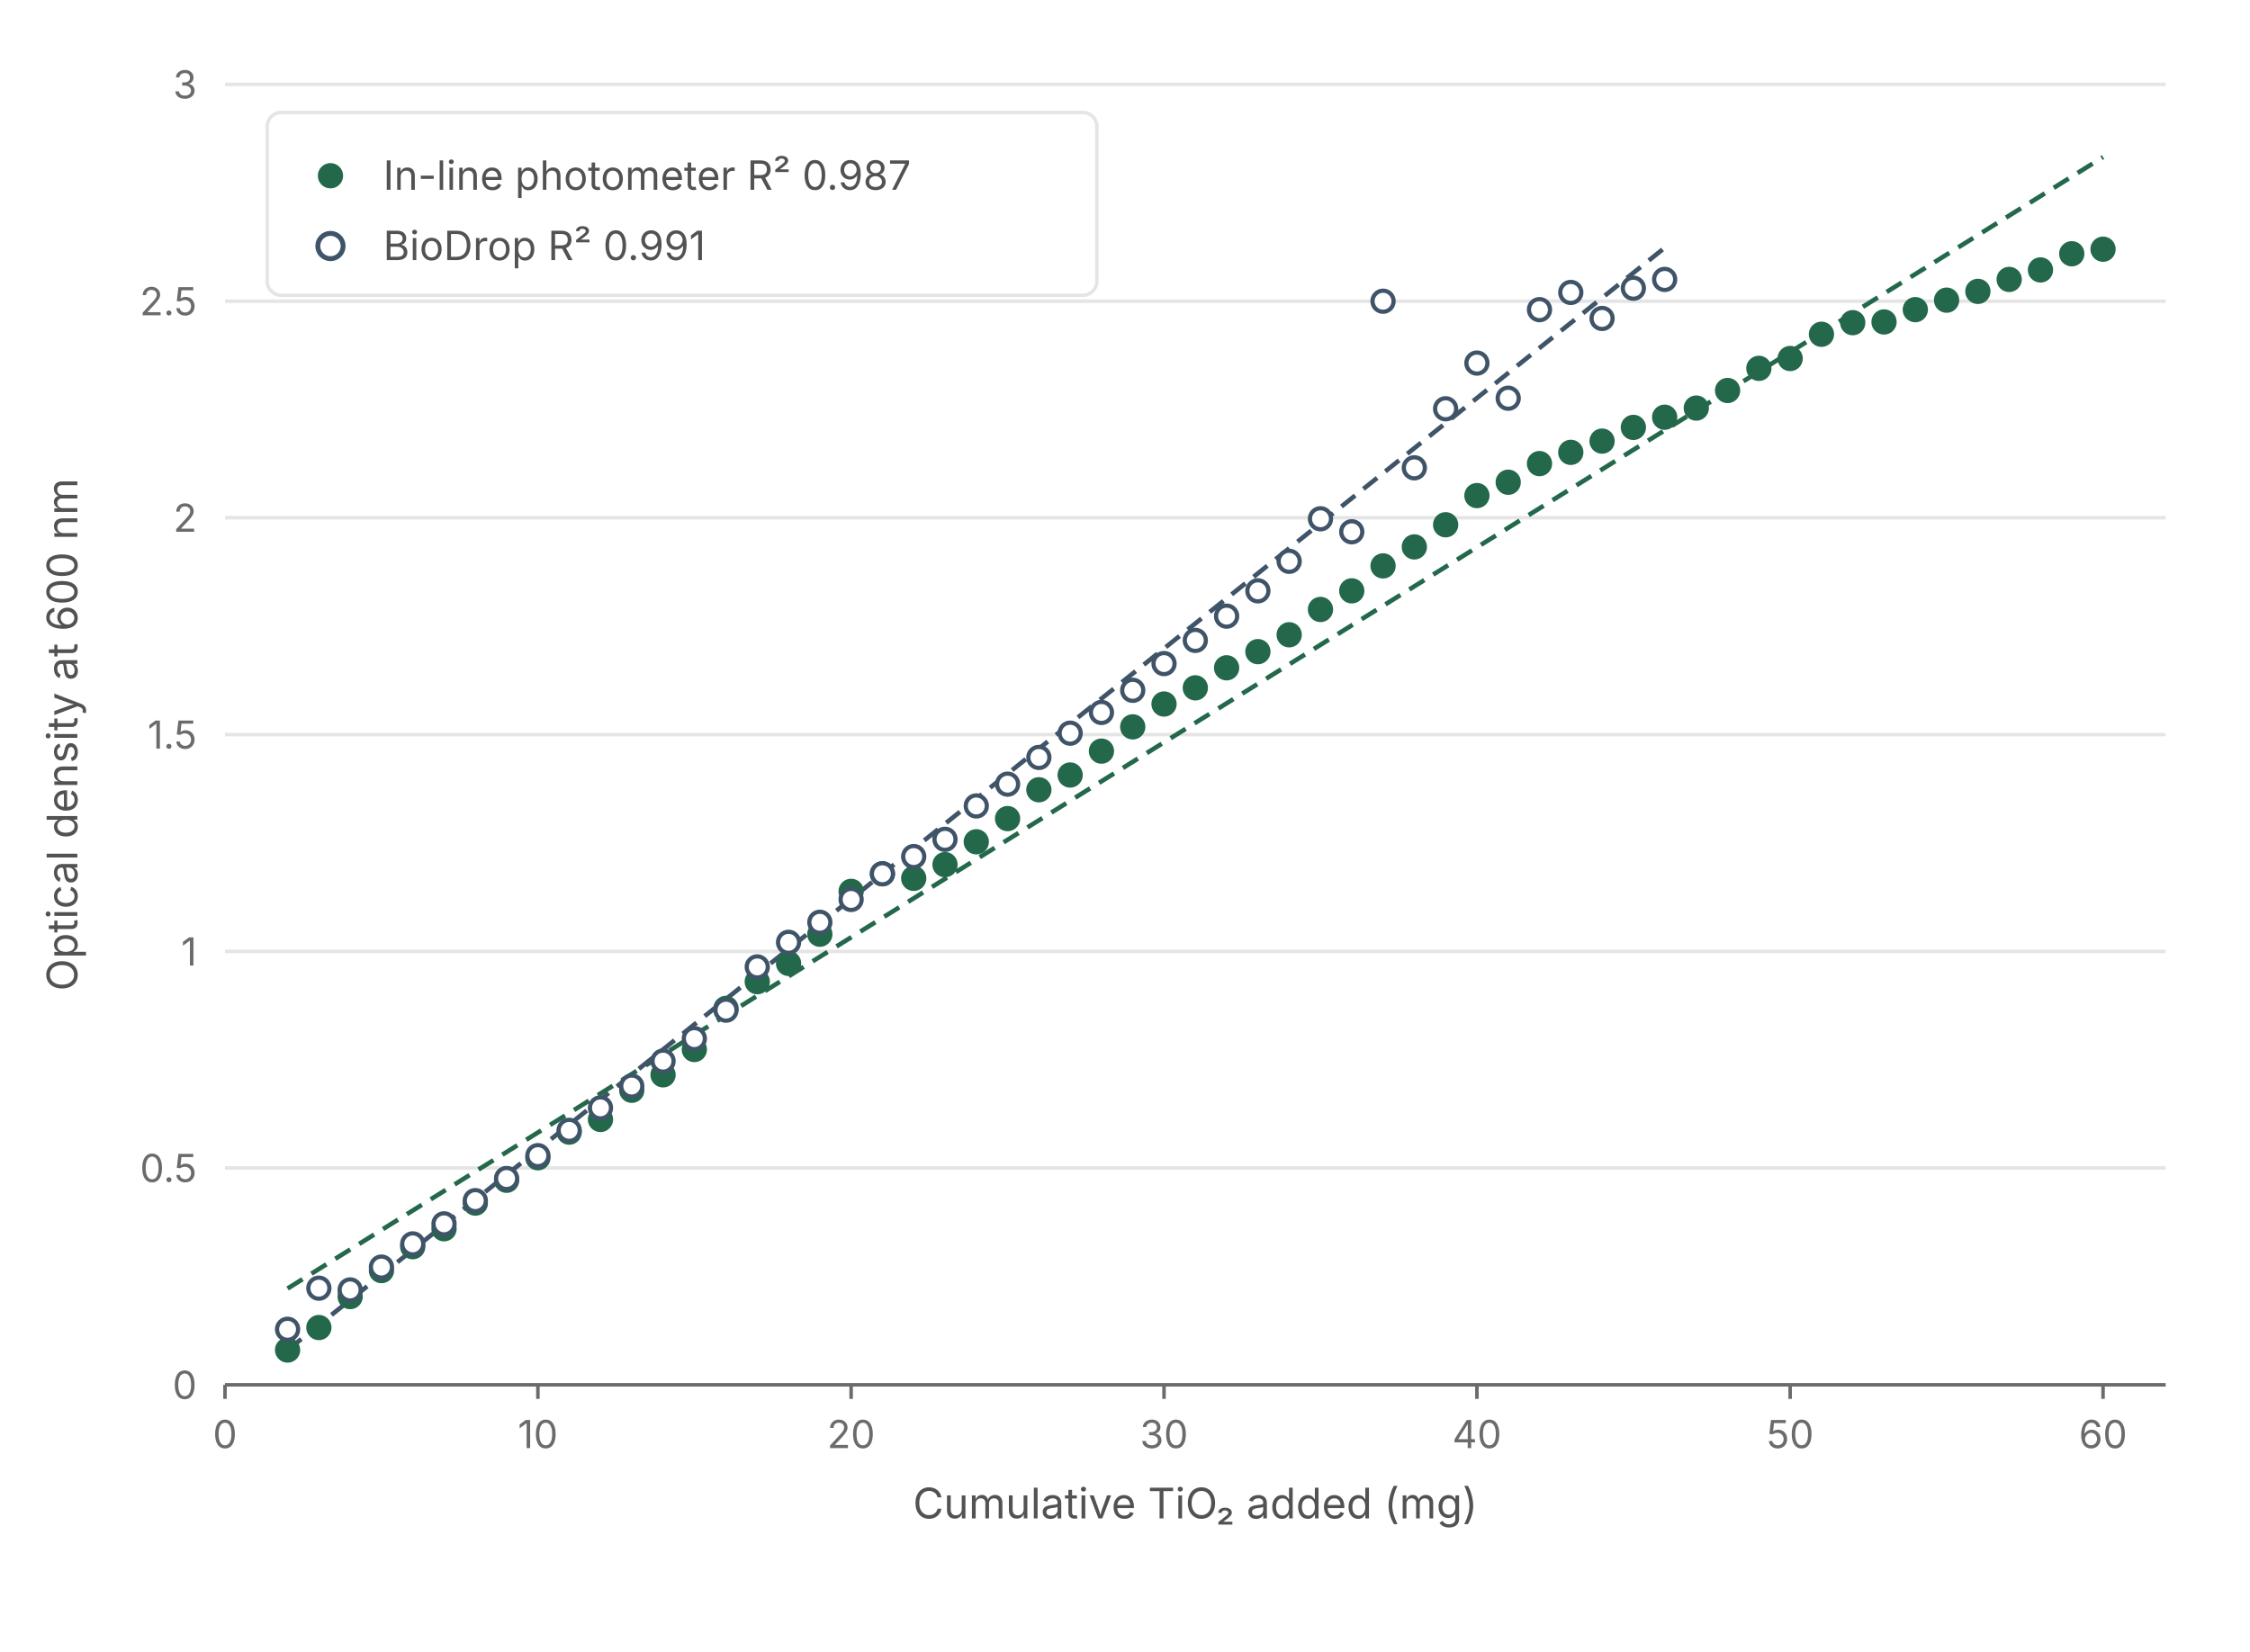
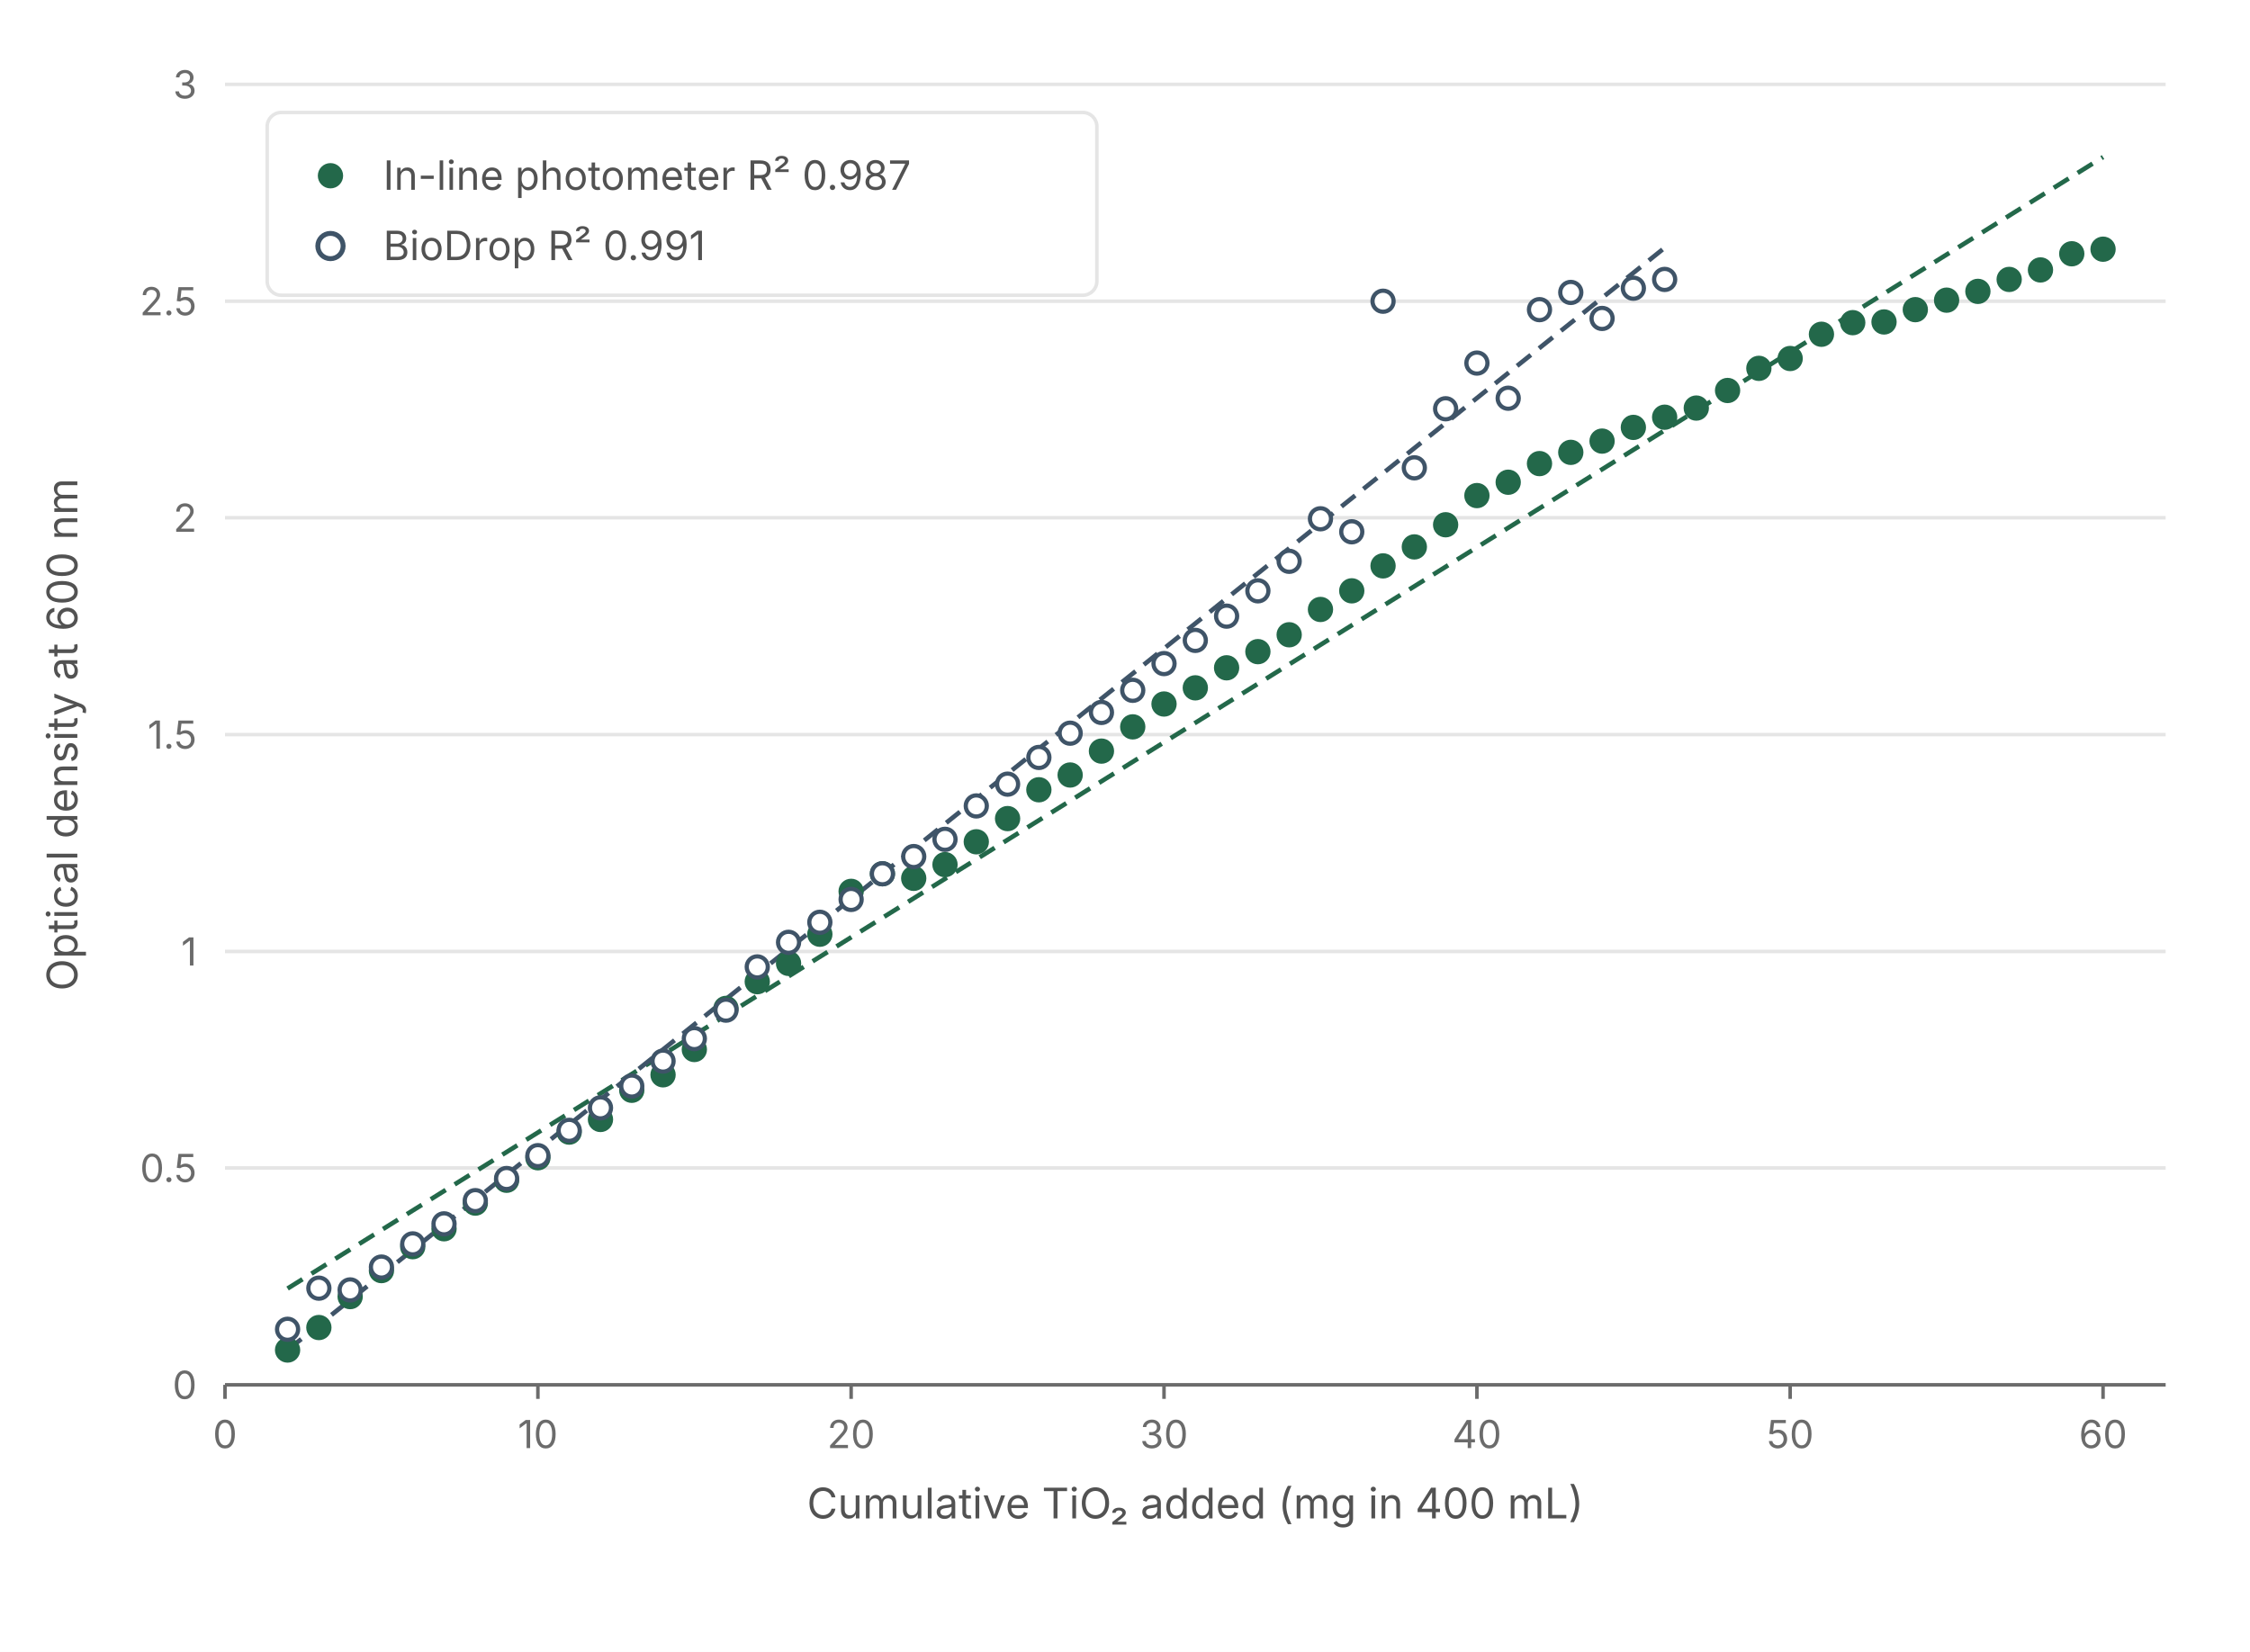
<svg xmlns="http://www.w3.org/2000/svg" viewBox="0 0 640 470" width="640" height="470" role="img" font-family="Inter, -apple-system, 'Segoe UI', Helvetica, Arial, sans-serif">
  <rect width="640" height="470" fill="#ffffff" />
  <line x1="64" y1="394.0" x2="616" y2="394.0" stroke="#e5e5e5" />
  <text x="56.0" y="398.0" font-size="11" fill="#6b6b6b" text-anchor="end" font-weight="400">0</text>
  <line x1="64" y1="332.3" x2="616" y2="332.3" stroke="#e5e5e5" />
  <text x="56.0" y="336.3" font-size="11" fill="#6b6b6b" text-anchor="end" font-weight="400">0.5</text>
  <line x1="64" y1="270.7" x2="616" y2="270.7" stroke="#e5e5e5" />
  <text x="56.0" y="274.7" font-size="11" fill="#6b6b6b" text-anchor="end" font-weight="400">1</text>
  <line x1="64" y1="209.0" x2="616" y2="209.0" stroke="#e5e5e5" />
  <text x="56.0" y="213.0" font-size="11" fill="#6b6b6b" text-anchor="end" font-weight="400">1.5</text>
  <line x1="64" y1="147.3" x2="616" y2="147.3" stroke="#e5e5e5" />
  <text x="56.0" y="151.3" font-size="11" fill="#6b6b6b" text-anchor="end" font-weight="400">2</text>
  <line x1="64" y1="85.7" x2="616" y2="85.7" stroke="#e5e5e5" />
  <text x="56.0" y="89.7" font-size="11" fill="#6b6b6b" text-anchor="end" font-weight="400">2.5</text>
  <line x1="64" y1="24.0" x2="616" y2="24.0" stroke="#e5e5e5" />
  <text x="56.0" y="28.0" font-size="11" fill="#6b6b6b" text-anchor="end" font-weight="400">3</text>
  <line x1="64" y1="394" x2="616" y2="394" stroke="#6b6b6b" />
  <line x1="64.0" y1="394" x2="64.0" y2="398" stroke="#6b6b6b" />
  <text x="64.0" y="412.0" font-size="11" fill="#6b6b6b" text-anchor="middle" font-weight="400">0</text>
  <line x1="153.0" y1="394" x2="153.0" y2="398" stroke="#6b6b6b" />
  <text x="153.0" y="412.0" font-size="11" fill="#6b6b6b" text-anchor="middle" font-weight="400">10</text>
  <line x1="242.1" y1="394" x2="242.1" y2="398" stroke="#6b6b6b" />
  <text x="242.1" y="412.0" font-size="11" fill="#6b6b6b" text-anchor="middle" font-weight="400">20</text>
  <line x1="331.1" y1="394" x2="331.1" y2="398" stroke="#6b6b6b" />
  <text x="331.1" y="412.0" font-size="11" fill="#6b6b6b" text-anchor="middle" font-weight="400">30</text>
  <line x1="420.1" y1="394" x2="420.1" y2="398" stroke="#6b6b6b" />
  <text x="420.1" y="412.0" font-size="11" fill="#6b6b6b" text-anchor="middle" font-weight="400">40</text>
  <line x1="509.2" y1="394" x2="509.2" y2="398" stroke="#6b6b6b" />
  <text x="509.2" y="412.0" font-size="11" fill="#6b6b6b" text-anchor="middle" font-weight="400">50</text>
  <line x1="598.2" y1="394" x2="598.2" y2="398" stroke="#6b6b6b" />
  <text x="598.2" y="412.0" font-size="11" fill="#6b6b6b" text-anchor="middle" font-weight="400">60</text>
-   <text x="340.0" y="432.0" font-size="12" fill="#525252" text-anchor="middle" font-weight="400">Cumulative TiO₂ added (mg)</text>
+   <text x="340.0" y="432.0" font-size="12" fill="#525252" text-anchor="middle" font-weight="400">Cumulative TiO₂ added (mg in 400 mL)</text>
  <text x="22.0" y="209.0" font-size="12" fill="#525252" text-anchor="middle" font-weight="400" transform="rotate(-90 22.0 209.0)">Optical density at 600 nm</text>
  <polyline points="81.8,366.6 598.2,44.7" fill="none" stroke="#23684a" stroke-width="1.3" stroke-linejoin="round" stroke-dasharray="5 3" />
  <polyline points="81.8,384.1 473.5,70.5" fill="none" stroke="#3f5468" stroke-width="1.3" stroke-linejoin="round" stroke-dasharray="5 3" />
  <circle cx="81.8" cy="384.1" r="3.0" fill="#23684a" stroke="#23684a" stroke-width="1.2" />
  <circle cx="90.7" cy="377.7" r="3.0" fill="#23684a" stroke="#23684a" stroke-width="1.2" />
  <circle cx="99.6" cy="368.9" r="3.0" fill="#23684a" stroke="#23684a" stroke-width="1.2" />
  <circle cx="108.5" cy="361.5" r="3.0" fill="#23684a" stroke="#23684a" stroke-width="1.2" />
  <circle cx="117.4" cy="354.7" r="3.0" fill="#23684a" stroke="#23684a" stroke-width="1.2" />
  <circle cx="126.3" cy="349.6" r="3.0" fill="#23684a" stroke="#23684a" stroke-width="1.2" />
  <circle cx="135.2" cy="342.3" r="3.0" fill="#23684a" stroke="#23684a" stroke-width="1.2" />
  <circle cx="144.1" cy="335.8" r="3.0" fill="#23684a" stroke="#23684a" stroke-width="1.2" />
  <circle cx="153.0" cy="329.4" r="3.0" fill="#23684a" stroke="#23684a" stroke-width="1.2" />
  <circle cx="161.9" cy="322.1" r="3.0" fill="#23684a" stroke="#23684a" stroke-width="1.2" />
  <circle cx="170.8" cy="318.5" r="3.0" fill="#23684a" stroke="#23684a" stroke-width="1.2" />
  <circle cx="179.7" cy="310.2" r="3.0" fill="#23684a" stroke="#23684a" stroke-width="1.2" />
  <circle cx="188.6" cy="305.8" r="3.0" fill="#23684a" stroke="#23684a" stroke-width="1.2" />
  <circle cx="197.5" cy="298.6" r="3.0" fill="#23684a" stroke="#23684a" stroke-width="1.2" />
  <circle cx="206.5" cy="286.9" r="3.0" fill="#23684a" stroke="#23684a" stroke-width="1.2" />
  <circle cx="215.4" cy="279.3" r="3.0" fill="#23684a" stroke="#23684a" stroke-width="1.2" />
  <circle cx="224.3" cy="274.1" r="3.0" fill="#23684a" stroke="#23684a" stroke-width="1.2" />
  <circle cx="233.2" cy="265.8" r="3.0" fill="#23684a" stroke="#23684a" stroke-width="1.2" />
  <circle cx="242.1" cy="253.6" r="3.0" fill="#23684a" stroke="#23684a" stroke-width="1.2" />
  <circle cx="251.0" cy="248.6" r="3.0" fill="#23684a" stroke="#23684a" stroke-width="1.2" />
  <circle cx="259.9" cy="249.9" r="3.0" fill="#23684a" stroke="#23684a" stroke-width="1.2" />
  <circle cx="268.8" cy="246.0" r="3.0" fill="#23684a" stroke="#23684a" stroke-width="1.2" />
  <circle cx="277.7" cy="239.5" r="3.0" fill="#23684a" stroke="#23684a" stroke-width="1.2" />
  <circle cx="286.6" cy="232.9" r="3.0" fill="#23684a" stroke="#23684a" stroke-width="1.2" />
  <circle cx="295.5" cy="224.7" r="3.0" fill="#23684a" stroke="#23684a" stroke-width="1.2" />
  <circle cx="304.4" cy="220.5" r="3.0" fill="#23684a" stroke="#23684a" stroke-width="1.2" />
  <circle cx="313.3" cy="213.7" r="3.0" fill="#23684a" stroke="#23684a" stroke-width="1.2" />
  <circle cx="322.2" cy="206.8" r="3.0" fill="#23684a" stroke="#23684a" stroke-width="1.2" />
  <circle cx="331.1" cy="200.3" r="3.0" fill="#23684a" stroke="#23684a" stroke-width="1.2" />
  <circle cx="340.0" cy="195.7" r="3.0" fill="#23684a" stroke="#23684a" stroke-width="1.2" />
  <circle cx="348.9" cy="190.0" r="3.0" fill="#23684a" stroke="#23684a" stroke-width="1.2" />
  <circle cx="357.8" cy="185.4" r="3.0" fill="#23684a" stroke="#23684a" stroke-width="1.2" />
  <circle cx="366.7" cy="180.6" r="3.0" fill="#23684a" stroke="#23684a" stroke-width="1.2" />
  <circle cx="375.6" cy="173.4" r="3.0" fill="#23684a" stroke="#23684a" stroke-width="1.2" />
  <circle cx="384.5" cy="168.1" r="3.0" fill="#23684a" stroke="#23684a" stroke-width="1.2" />
  <circle cx="393.4" cy="161.0" r="3.0" fill="#23684a" stroke="#23684a" stroke-width="1.2" />
  <circle cx="402.3" cy="155.6" r="3.0" fill="#23684a" stroke="#23684a" stroke-width="1.2" />
  <circle cx="411.2" cy="149.3" r="3.0" fill="#23684a" stroke="#23684a" stroke-width="1.2" />
  <circle cx="420.1" cy="141.0" r="3.0" fill="#23684a" stroke="#23684a" stroke-width="1.2" />
  <circle cx="429.0" cy="137.2" r="3.0" fill="#23684a" stroke="#23684a" stroke-width="1.2" />
  <circle cx="437.9" cy="131.9" r="3.0" fill="#23684a" stroke="#23684a" stroke-width="1.2" />
  <circle cx="446.8" cy="128.7" r="3.0" fill="#23684a" stroke="#23684a" stroke-width="1.2" />
  <circle cx="455.7" cy="125.5" r="3.0" fill="#23684a" stroke="#23684a" stroke-width="1.2" />
  <circle cx="464.6" cy="121.6" r="3.0" fill="#23684a" stroke="#23684a" stroke-width="1.2" />
  <circle cx="473.5" cy="118.7" r="3.0" fill="#23684a" stroke="#23684a" stroke-width="1.2" />
  <circle cx="482.5" cy="116.1" r="3.0" fill="#23684a" stroke="#23684a" stroke-width="1.2" />
  <circle cx="491.4" cy="111.1" r="3.0" fill="#23684a" stroke="#23684a" stroke-width="1.2" />
  <circle cx="500.3" cy="104.8" r="3.0" fill="#23684a" stroke="#23684a" stroke-width="1.2" />
  <circle cx="509.2" cy="102.0" r="3.0" fill="#23684a" stroke="#23684a" stroke-width="1.2" />
  <circle cx="518.1" cy="95.1" r="3.0" fill="#23684a" stroke="#23684a" stroke-width="1.2" />
  <circle cx="527.0" cy="91.8" r="3.0" fill="#23684a" stroke="#23684a" stroke-width="1.2" />
  <circle cx="535.9" cy="91.6" r="3.0" fill="#23684a" stroke="#23684a" stroke-width="1.2" />
  <circle cx="544.8" cy="88.1" r="3.0" fill="#23684a" stroke="#23684a" stroke-width="1.2" />
  <circle cx="553.7" cy="85.4" r="3.0" fill="#23684a" stroke="#23684a" stroke-width="1.2" />
  <circle cx="562.6" cy="82.9" r="3.0" fill="#23684a" stroke="#23684a" stroke-width="1.2" />
  <circle cx="571.5" cy="79.5" r="3.0" fill="#23684a" stroke="#23684a" stroke-width="1.2" />
  <circle cx="580.4" cy="76.8" r="3.0" fill="#23684a" stroke="#23684a" stroke-width="1.2" />
  <circle cx="589.3" cy="72.2" r="3.0" fill="#23684a" stroke="#23684a" stroke-width="1.2" />
  <circle cx="598.2" cy="70.9" r="3.0" fill="#23684a" stroke="#23684a" stroke-width="1.2" />
  <circle cx="81.8" cy="378.2" r="3.0" fill="#fff" stroke="#3f5468" stroke-width="1.2" />
  <circle cx="90.7" cy="366.5" r="3.0" fill="#fff" stroke="#3f5468" stroke-width="1.2" />
  <circle cx="99.6" cy="367.0" r="3.0" fill="#fff" stroke="#3f5468" stroke-width="1.2" />
  <circle cx="108.5" cy="360.5" r="3.0" fill="#fff" stroke="#3f5468" stroke-width="1.2" />
  <circle cx="117.4" cy="353.9" r="3.0" fill="#fff" stroke="#3f5468" stroke-width="1.2" />
  <circle cx="126.3" cy="348.2" r="3.0" fill="#fff" stroke="#3f5468" stroke-width="1.2" />
  <circle cx="135.2" cy="341.6" r="3.0" fill="#fff" stroke="#3f5468" stroke-width="1.2" />
  <circle cx="144.1" cy="335.3" r="3.0" fill="#fff" stroke="#3f5468" stroke-width="1.2" />
  <circle cx="153.0" cy="328.8" r="3.0" fill="#fff" stroke="#3f5468" stroke-width="1.2" />
  <circle cx="161.9" cy="321.6" r="3.0" fill="#fff" stroke="#3f5468" stroke-width="1.2" />
  <circle cx="170.8" cy="315.2" r="3.0" fill="#fff" stroke="#3f5468" stroke-width="1.2" />
  <circle cx="179.7" cy="309.0" r="3.0" fill="#fff" stroke="#3f5468" stroke-width="1.2" />
  <circle cx="188.6" cy="301.9" r="3.0" fill="#fff" stroke="#3f5468" stroke-width="1.2" />
  <circle cx="197.5" cy="295.5" r="3.0" fill="#fff" stroke="#3f5468" stroke-width="1.2" />
  <circle cx="206.5" cy="287.4" r="3.0" fill="#fff" stroke="#3f5468" stroke-width="1.2" />
  <circle cx="215.4" cy="275.1" r="3.0" fill="#fff" stroke="#3f5468" stroke-width="1.2" />
  <circle cx="224.3" cy="268.1" r="3.0" fill="#fff" stroke="#3f5468" stroke-width="1.2" />
  <circle cx="233.2" cy="262.4" r="3.0" fill="#fff" stroke="#3f5468" stroke-width="1.2" />
  <circle cx="242.1" cy="255.9" r="3.0" fill="#fff" stroke="#3f5468" stroke-width="1.2" />
  <circle cx="251.0" cy="248.6" r="3.0" fill="#fff" stroke="#3f5468" stroke-width="1.2" />
  <circle cx="259.9" cy="243.7" r="3.0" fill="#fff" stroke="#3f5468" stroke-width="1.2" />
  <circle cx="268.8" cy="238.8" r="3.0" fill="#fff" stroke="#3f5468" stroke-width="1.2" />
  <circle cx="277.7" cy="229.3" r="3.0" fill="#fff" stroke="#3f5468" stroke-width="1.2" />
  <circle cx="286.6" cy="223.1" r="3.0" fill="#fff" stroke="#3f5468" stroke-width="1.2" />
  <circle cx="295.5" cy="215.5" r="3.0" fill="#fff" stroke="#3f5468" stroke-width="1.2" />
  <circle cx="304.4" cy="208.6" r="3.0" fill="#fff" stroke="#3f5468" stroke-width="1.2" />
  <circle cx="313.3" cy="202.7" r="3.0" fill="#fff" stroke="#3f5468" stroke-width="1.2" />
  <circle cx="322.2" cy="196.4" r="3.0" fill="#fff" stroke="#3f5468" stroke-width="1.2" />
  <circle cx="331.1" cy="188.8" r="3.0" fill="#fff" stroke="#3f5468" stroke-width="1.2" />
  <circle cx="340.0" cy="182.2" r="3.0" fill="#fff" stroke="#3f5468" stroke-width="1.2" />
  <circle cx="348.9" cy="175.3" r="3.0" fill="#fff" stroke="#3f5468" stroke-width="1.2" />
  <circle cx="357.8" cy="168.1" r="3.0" fill="#fff" stroke="#3f5468" stroke-width="1.2" />
  <circle cx="366.7" cy="159.7" r="3.0" fill="#fff" stroke="#3f5468" stroke-width="1.2" />
  <circle cx="375.6" cy="147.6" r="3.0" fill="#fff" stroke="#3f5468" stroke-width="1.2" />
  <circle cx="384.5" cy="151.3" r="3.0" fill="#fff" stroke="#3f5468" stroke-width="1.2" />
  <circle cx="393.4" cy="85.7" r="3.0" fill="#fff" stroke="#3f5468" stroke-width="1.2" />
  <circle cx="402.3" cy="133.1" r="3.0" fill="#fff" stroke="#3f5468" stroke-width="1.2" />
  <circle cx="411.2" cy="116.3" r="3.0" fill="#fff" stroke="#3f5468" stroke-width="1.2" />
  <circle cx="420.1" cy="103.3" r="3.0" fill="#fff" stroke="#3f5468" stroke-width="1.2" />
  <circle cx="429.0" cy="113.3" r="3.0" fill="#fff" stroke="#3f5468" stroke-width="1.2" />
  <circle cx="437.9" cy="88.1" r="3.0" fill="#fff" stroke="#3f5468" stroke-width="1.2" />
  <circle cx="446.8" cy="83.2" r="3.0" fill="#fff" stroke="#3f5468" stroke-width="1.2" />
  <circle cx="455.7" cy="90.6" r="3.0" fill="#fff" stroke="#3f5468" stroke-width="1.2" />
  <circle cx="464.6" cy="82.0" r="3.0" fill="#fff" stroke="#3f5468" stroke-width="1.2" />
  <circle cx="473.5" cy="79.5" r="3.0" fill="#fff" stroke="#3f5468" stroke-width="1.2" />
  <rect x="76" y="32" width="236" height="52" rx="4" fill="#fff" stroke="#e5e5e5" />
  <circle cx="94" cy="50" r="3.6" fill="#23684a" />
  <text x="109.0" y="54.0" font-size="11.5" fill="#525252" text-anchor="start" font-weight="400">In-line photometer   R² 0.987</text>
  <circle cx="94" cy="70" r="3.6" fill="#fff" stroke="#3f5468" stroke-width="1.4" />
  <text x="109.0" y="74.0" font-size="11.5" fill="#525252" text-anchor="start" font-weight="400">BioDrop   R² 0.991</text>
</svg>
